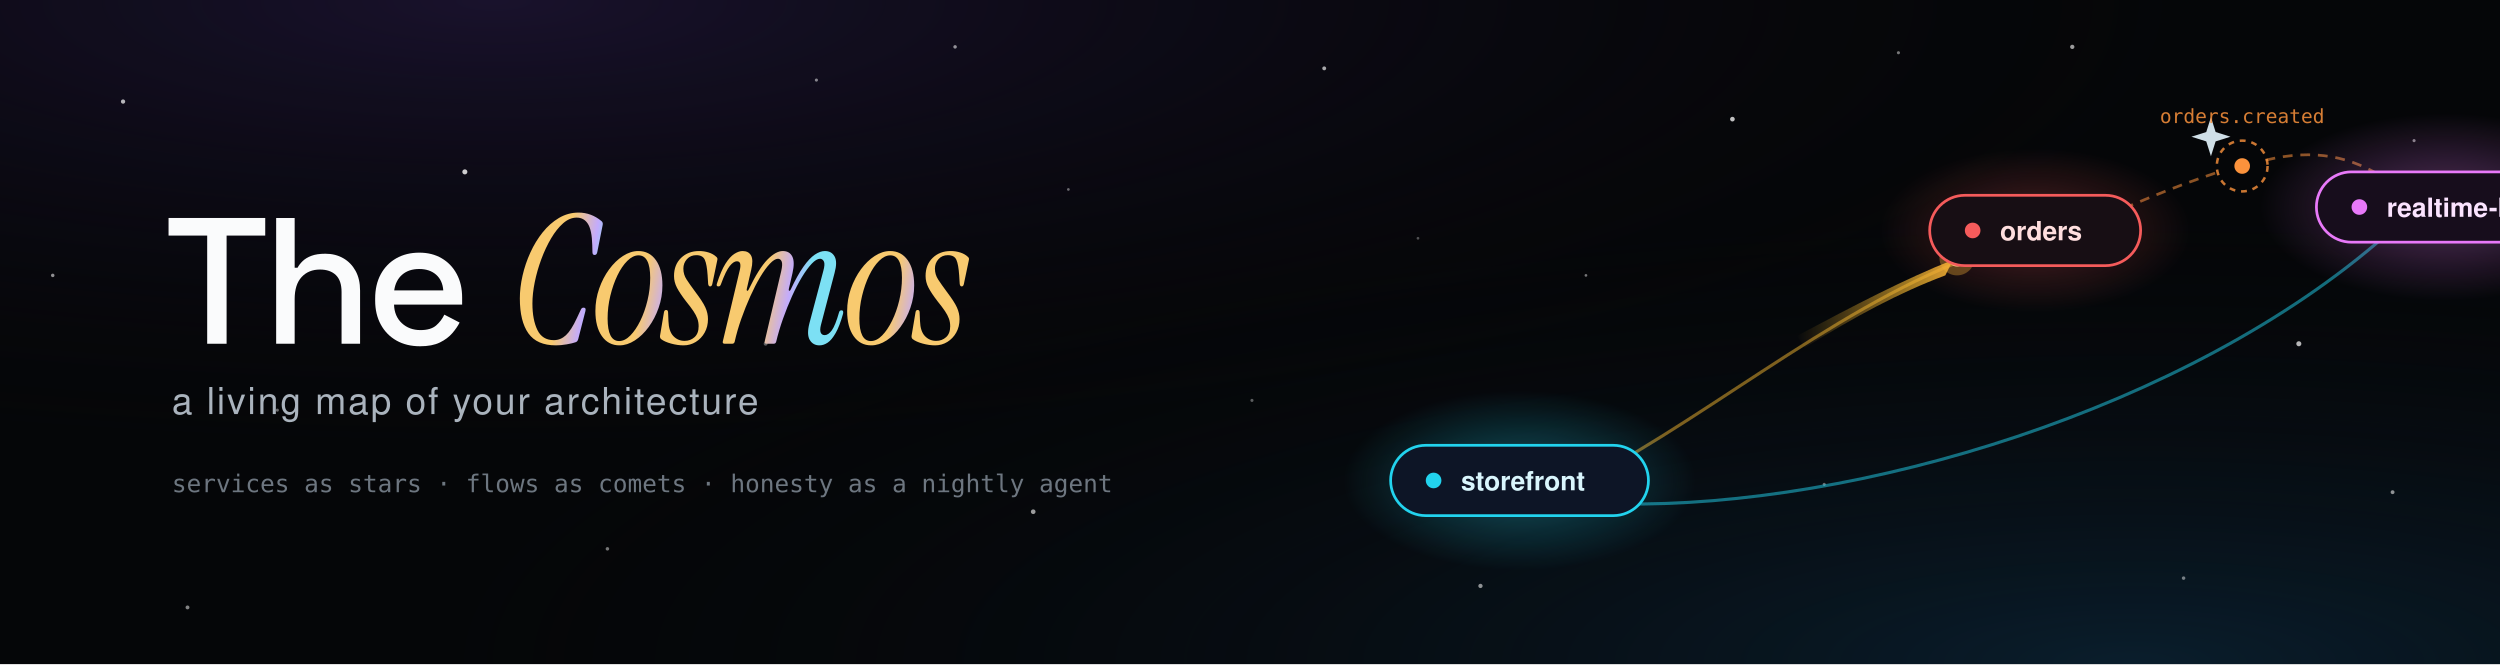
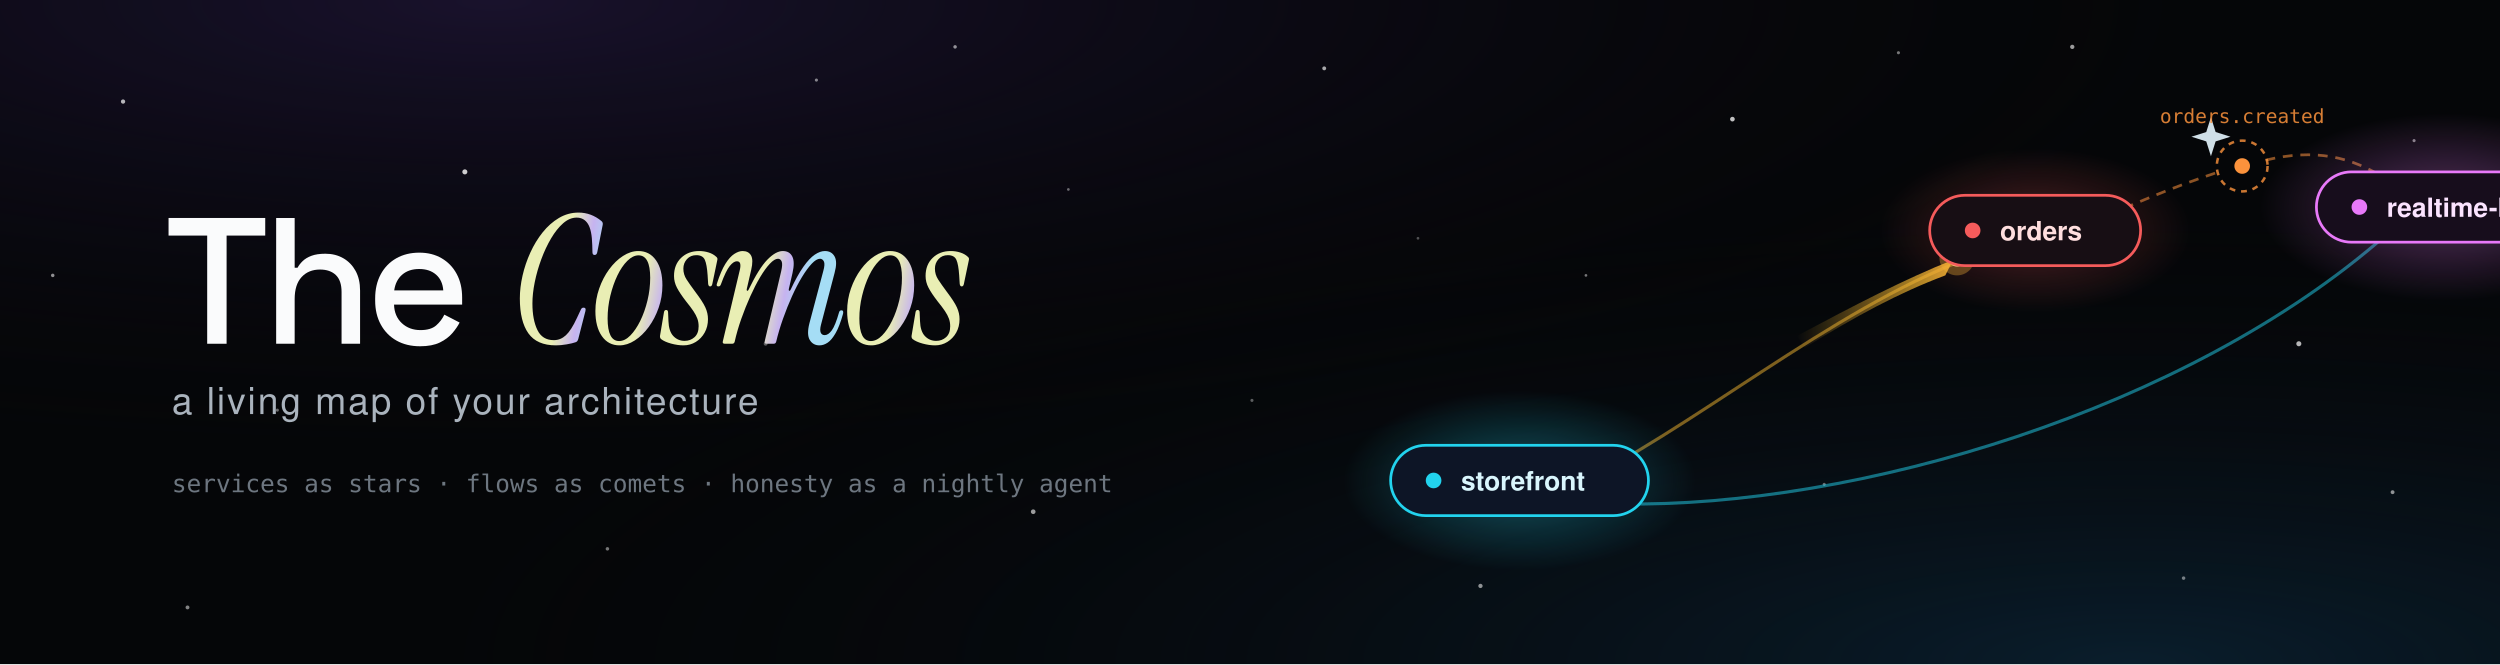
<svg xmlns="http://www.w3.org/2000/svg" viewBox="0 0 1280 340" font-family="-apple-system, 'Segoe UI', Helvetica, Arial, sans-serif">
  <defs>
    <radialGradient id="nebula1" cx="20%" cy="0%" r="70%">
      <stop offset="0%" stop-color="#1b1330" stop-opacity="0.9" />
      <stop offset="100%" stop-color="#050608" stop-opacity="0" />
    </radialGradient>
    <radialGradient id="nebula2" cx="85%" cy="100%" r="70%">
      <stop offset="0%" stop-color="#0a2030" stop-opacity="0.9" />
      <stop offset="100%" stop-color="#050608" stop-opacity="0" />
    </radialGradient>
    <radialGradient id="glow-cyan" cx="50%" cy="50%" r="50%">
      <stop offset="0%" stop-color="#22d3ee" stop-opacity="0.35" />
      <stop offset="100%" stop-color="#22d3ee" stop-opacity="0" />
    </radialGradient>
    <radialGradient id="glow-magenta" cx="50%" cy="50%" r="50%">
      <stop offset="0%" stop-color="#e879f9" stop-opacity="0.35" />
      <stop offset="100%" stop-color="#e879f9" stop-opacity="0" />
    </radialGradient>
    <radialGradient id="glow-red" cx="50%" cy="50%" r="50%">
      <stop offset="0%" stop-color="#f55b5b" stop-opacity="0.3" />
      <stop offset="100%" stop-color="#f55b5b" stop-opacity="0" />
    </radialGradient>
    <linearGradient id="comet-tail" x1="0%" y1="0%" x2="100%" y2="0%">
      <stop offset="0%" stop-color="#f5b731" stop-opacity="0" />
      <stop offset="100%" stop-color="#f5b731" stop-opacity="0.9" />
    </linearGradient>
    <linearGradient id="serifgrad" gradientUnits="userSpaceOnUse" x1="261" y1="176.0" x2="494" y2="136.0">
-       <stop offset="0%" stop-color="#f8ca6f" />
-       <stop offset="60%" stop-color="#c3abfc" />
-       <stop offset="100%" stop-color="#7ce0f4" />
+       <stop offset="0%" stop-color="#e9eeb4" />
+       <stop offset="50%" stop-color="#c6b3f0" />
+       <stop offset="100%" stop-color="#a5ddf5" />
    </linearGradient>
  </defs>
  <rect width="1280" height="340" fill="#050608" />
  <rect width="1280" height="340" fill="url(#nebula1)" />
  <rect width="1280" height="340" fill="url(#nebula2)" />
  <g fill="#ffffff">
    <circle cx="63" cy="52" r="1.1" opacity="0.7" />
    <circle cx="142" cy="210" r="0.8" opacity="0.4" />
    <circle cx="238" cy="88" r="1.3" opacity="0.8" />
    <circle cx="311" cy="281" r="0.9" opacity="0.45" />
    <circle cx="418" cy="41" r="0.8" opacity="0.5" />
    <circle cx="392" cy="176" r="1.0" opacity="0.35" />
    <circle cx="529" cy="262" r="1.2" opacity="0.6" />
    <circle cx="547" cy="97" r="0.7" opacity="0.4" />
    <circle cx="678" cy="35" r="1.0" opacity="0.65" />
    <circle cx="641" cy="205" r="0.8" opacity="0.35" />
    <circle cx="758" cy="300" r="1.1" opacity="0.55" />
    <circle cx="812" cy="141" r="0.7" opacity="0.45" />
    <circle cx="887" cy="61" r="1.2" opacity="0.75" />
    <circle cx="934" cy="248" r="0.8" opacity="0.4" />
    <circle cx="1013" cy="112" r="0.9" opacity="0.5" />
    <circle cx="1061" cy="24" r="1.1" opacity="0.6" />
    <circle cx="1118" cy="296" r="0.9" opacity="0.45" />
    <circle cx="1177" cy="176" r="1.3" opacity="0.7" />
    <circle cx="1236" cy="72" r="0.8" opacity="0.5" />
    <circle cx="96" cy="311" r="1.0" opacity="0.5" />
    <circle cx="205" cy="167" r="0.7" opacity="0.35" />
    <circle cx="489" cy="24" r="0.9" opacity="0.55" />
    <circle cx="726" cy="122" r="0.7" opacity="0.3" />
    <circle cx="972" cy="27" r="0.8" opacity="0.45" />
    <circle cx="1225" cy="252" r="1.0" opacity="0.55" />
    <circle cx="27" cy="141" r="0.9" opacity="0.55" />
  </g>
  <path d="M 1132 60 l 2.4 7.6 7.6 2.4 -7.6 2.4 -2.4 7.6 -2.4 -7.6 -7.6 -2.4 7.6 -2.4 Z" fill="#e6f6ff" opacity="0.9" />
  <path id="edge-http" d="M 812 246 C 880 210, 950 150, 1020 128" fill="none" stroke="#f5b731" stroke-opacity="0.5" stroke-width="1.6" />
  <path d="M 1063 118 C 1090 105, 1112 96, 1136 88" fill="none" stroke="#fb923c" stroke-opacity="0.55" stroke-width="1.4" stroke-dasharray="5 4" />
  <path d="M 1160 82 C 1185 76, 1204 80, 1222 92" fill="none" stroke="#fb923c" stroke-opacity="0.55" stroke-width="1.4" stroke-dasharray="5 4" />
  <path d="M 1222 120 C 1120 210, 950 260, 830 258" fill="none" stroke="#22d3ee" stroke-opacity="0.5" stroke-width="1.6" />
  <g>
    <path d="M 920 172 C 950 156, 975 143, 1000 133 L 996 141 C 972 150, 950 162, 924 178 Z" fill="url(#comet-tail)" />
    <circle cx="1002" cy="132" r="4.5" fill="#ffe9b0" />
    <circle cx="1002" cy="132" r="9" fill="#f5b731" opacity="0.35" />
  </g>
  <g>
    <circle cx="1148" cy="85" r="13" fill="none" stroke="#fb923c" stroke-opacity="0.8" stroke-width="1.3" stroke-dasharray="3 3" />
    <circle cx="1148" cy="85" r="4" fill="#fb923c" />
    <text x="1148" y="63" text-anchor="middle" font-size="10" fill="#fb923c" opacity="0.85" font-family="ui-monospace, 'SF Mono', Menlo, monospace">orders.created</text>
  </g>
  <g>
    <ellipse cx="778" cy="246" rx="90" ry="46" fill="url(#glow-cyan)" />
    <rect x="712" y="228" width="132" height="36" rx="18" fill="#0d1526" stroke="#22d3ee" stroke-width="1.4" />
    <circle cx="734" cy="246" r="4" fill="#22d3ee" />
    <text x="748" y="251" font-size="13.5" font-weight="600" fill="#d9f6fd">storefront</text>
  </g>
  <g>
    <ellipse cx="1042" cy="118" rx="80" ry="42" fill="url(#glow-red)" />
    <rect x="988" y="100" width="108" height="36" rx="18" fill="#170e14" stroke="#f55b5b" stroke-width="1.4" />
    <circle cx="1010" cy="118" r="4" fill="#f55b5b" />
    <text x="1024" y="123" font-size="13.5" font-weight="600" fill="#ffdede">orders</text>
  </g>
  <g>
    <ellipse cx="1252" cy="106" rx="95" ry="48" fill="url(#glow-magenta)" />
    <rect x="1186" y="88" width="132" height="36" rx="18" fill="#170d1c" stroke="#e879f9" stroke-width="1.4" />
    <circle cx="1208" cy="106" r="4" fill="#e879f9" />
    <text x="1222" y="111" font-size="13.5" font-weight="600" fill="#fbe3ff">realtime-hub</text>
    <circle cx="1310" cy="94" r="7" fill="#170d1c" stroke="#e879f9" stroke-width="1.2" />
    <text x="1310" y="97.5" text-anchor="middle" font-size="10" font-weight="700" fill="#e879f9">+</text>
  </g>
  <g fill="#FAFBFC">
    <path transform="translate(84.0 176.0) scale(0.092 -0.092)" d="M240 0V602H25V700H563V602H348V0Z" />
    <path transform="translate(134.4 176.0) scale(0.092 -0.092)" d="M76 0V700H179V423H195Q205 442 223.5 460.0Q242 478 272.5 489.5Q303 501 350 501Q406 501 449.5 476.0Q493 451 518.0 405.5Q543 360 543 296V0H440V288Q440 352 408.0 382.5Q376 413 320 413Q256 413 217.5 371.0Q179 329 179 249V0Z" />
    <path transform="translate(187.3 176.0) scale(0.092 -0.092)" d="M302 -14Q227 -14 171.0 17.5Q115 49 83.5 106.5Q52 164 52 240V252Q52 329 83.0 386.5Q114 444 169.5 475.5Q225 507 298 507Q369 507 422.5 475.5Q476 444 506.0 388.0Q536 332 536 257V218H157Q159 153 200.5 114.5Q242 76 304 76Q362 76 391.5 102.0Q421 128 437 162L522 118Q508 90 481.5 59.0Q455 28 412.0 7.0Q369 -14 302 -14ZM158 297H431Q427 353 391.0 384.5Q355 416 297 416Q239 416 202.5 384.5Q166 353 158 297Z" />
  </g>
  <g fill="url(#serifgrad)">
    <path transform="translate(261.1 176.0) scale(0.092 -0.092)" d="M256 -9Q150 -9 102.5 58.0Q55 125 55 252Q55 313 70.0 379.0Q85 445 113.5 507.5Q142 570 182.0 620.0Q222 670 272.5 700.0Q323 730 382 730Q452 730 509 683Q519 675 516 661L486 510Q483 494 471 494Q459 494 459 510L458 549Q456 632 434.0 667.0Q412 702 371 702Q332 702 296.0 670.5Q260 639 229.0 586.5Q198 534 174.5 470.5Q151 407 138.0 343.0Q125 279 125 224Q125 134 152.5 77.0Q180 20 244 20Q282 20 311.5 47.5Q341 75 372 142L394 189Q399 201 409 201Q425 201 420 182L380 26Q376 11 364 8Q347 2 315.0 -3.5Q283 -9 256 -9Z" />
    <path transform="translate(303.0 176.0) scale(0.092 -0.092)" d="M154 -9Q92 -9 56.0 42.5Q20 94 20 182Q20 247 41.0 307.0Q62 367 96.5 414.0Q131 461 173.5 488.5Q216 516 259 516Q321 516 357.0 465.0Q393 414 393 325Q393 260 372.0 200.0Q351 140 316.5 93.0Q282 46 239.5 18.5Q197 -9 154 -9ZM152 15Q184 15 214.5 46.0Q245 77 270.0 128.0Q295 179 310.0 241.5Q325 304 325 367Q325 492 260 492Q229 492 198.0 461.5Q167 431 142.5 380.0Q118 329 103.0 266.5Q88 204 88 141Q88 15 152 15Z" />
    <path transform="translate(339.3 176.0) scale(0.092 -0.092)" d="M116 -9Q83 -9 46.5 1.0Q10 11 -9 26Q-16 32 -15 44L7 175Q9 188 19 188Q30 188 30 174L32 126Q34 69 59.5 42.5Q85 16 122 16Q154 16 177.0 36.5Q200 57 200 97Q200 120 193.0 139.5Q186 159 171.0 181.5Q156 204 130 236Q96 280 79.5 311.5Q63 343 63 377Q63 440 102.5 478.0Q142 516 203 516Q230 516 255.5 508.0Q281 500 298 484Q307 477 304 466L276 332Q273 319 264 319Q255 319 253 333L250 381Q246 441 234.5 467.0Q223 493 187 493Q155 493 135.0 471.0Q115 449 115 418Q115 385 133.0 357.5Q151 330 182 288Q223 234 237.5 202.0Q252 170 252 137Q252 95 233.5 62.0Q215 29 184.0 10.0Q153 -9 116 -9Z" />
    <path transform="translate(365.2 176.0) scale(0.092 -0.092)" d="M591 -9Q555 -9 537.0 21.0Q519 51 535 114L612 404Q623 443 615.5 458.0Q608 473 594 473Q574 473 548.0 445.5Q522 418 493.5 371.0Q465 324 438.0 264.0Q411 204 388.0 139.0Q365 74 350 11Q347 0 336 0H297Q283 0 286 13L378 404Q387 443 380.5 458.0Q374 473 360 473Q341 473 315.0 445.5Q289 418 261.0 371.0Q233 324 206.0 264.0Q179 204 156.0 139.0Q133 74 119 11Q116 0 105 0H64Q50 0 53 13L148 412Q153 434 149.5 446.5Q146 459 131 459Q113 459 91.5 432.5Q70 406 43 332Q39 319 29 319Q14 319 21 337Q43 406 67.5 445.0Q92 484 117.0 500.0Q142 516 163 516Q196 516 210.0 491.5Q224 467 211 411L186 303Q185 296 189.0 295.0Q193 294 196 300Q254 420 301.0 468.0Q348 516 387 516Q424 516 439.5 486.0Q455 456 441 394L420 303Q419 296 423.0 295.0Q427 294 430 300Q468 381 501.5 428.5Q535 476 565.0 496.0Q595 516 621 516Q658 516 675.0 486.0Q692 456 675 394L599 104Q592 76 598.0 62.0Q604 48 620 48Q640 48 659.5 74.5Q679 101 700 175Q703 186 713 186Q721 186 722.5 180.0Q724 174 722 166Q703 98 681.0 59.5Q659 21 636.5 6.0Q614 -9 591 -9Z" />
    <path transform="translate(431.9 176.0) scale(0.092 -0.092)" d="M154 -9Q92 -9 56.0 42.5Q20 94 20 182Q20 247 41.0 307.0Q62 367 96.5 414.0Q131 461 173.5 488.5Q216 516 259 516Q321 516 357.0 465.0Q393 414 393 325Q393 260 372.0 200.0Q351 140 316.5 93.0Q282 46 239.5 18.5Q197 -9 154 -9ZM152 15Q184 15 214.5 46.0Q245 77 270.0 128.0Q295 179 310.0 241.5Q325 304 325 367Q325 492 260 492Q229 492 198.0 461.5Q167 431 142.5 380.0Q118 329 103.0 266.5Q88 204 88 141Q88 15 152 15Z" />
    <path transform="translate(468.1 176.0) scale(0.092 -0.092)" d="M116 -9Q83 -9 46.5 1.0Q10 11 -9 26Q-16 32 -15 44L7 175Q9 188 19 188Q30 188 30 174L32 126Q34 69 59.5 42.5Q85 16 122 16Q154 16 177.0 36.5Q200 57 200 97Q200 120 193.0 139.5Q186 159 171.0 181.5Q156 204 130 236Q96 280 79.5 311.5Q63 343 63 377Q63 440 102.5 478.0Q142 516 203 516Q230 516 255.5 508.0Q281 500 298 484Q307 477 304 466L276 332Q273 319 264 319Q255 319 253 333L250 381Q246 441 234.5 467.0Q223 493 187 493Q155 493 135.0 471.0Q115 449 115 418Q115 385 133.0 357.5Q151 330 182 288Q223 234 237.5 202.0Q252 170 252 137Q252 95 233.5 62.0Q215 29 184.0 10.0Q153 -9 116 -9Z" />
  </g>
  <text x="88" y="212" font-size="19" fill="#aab3bd" letter-spacing="1">a living map of your architecture</text>
  <g font-size="12.5" fill="#6d7680" font-family="ui-monospace, 'SF Mono', Menlo, monospace">
    <text x="88" y="252">services as stars · flows as comets · honesty as a nightly agent</text>
  </g>
</svg>
